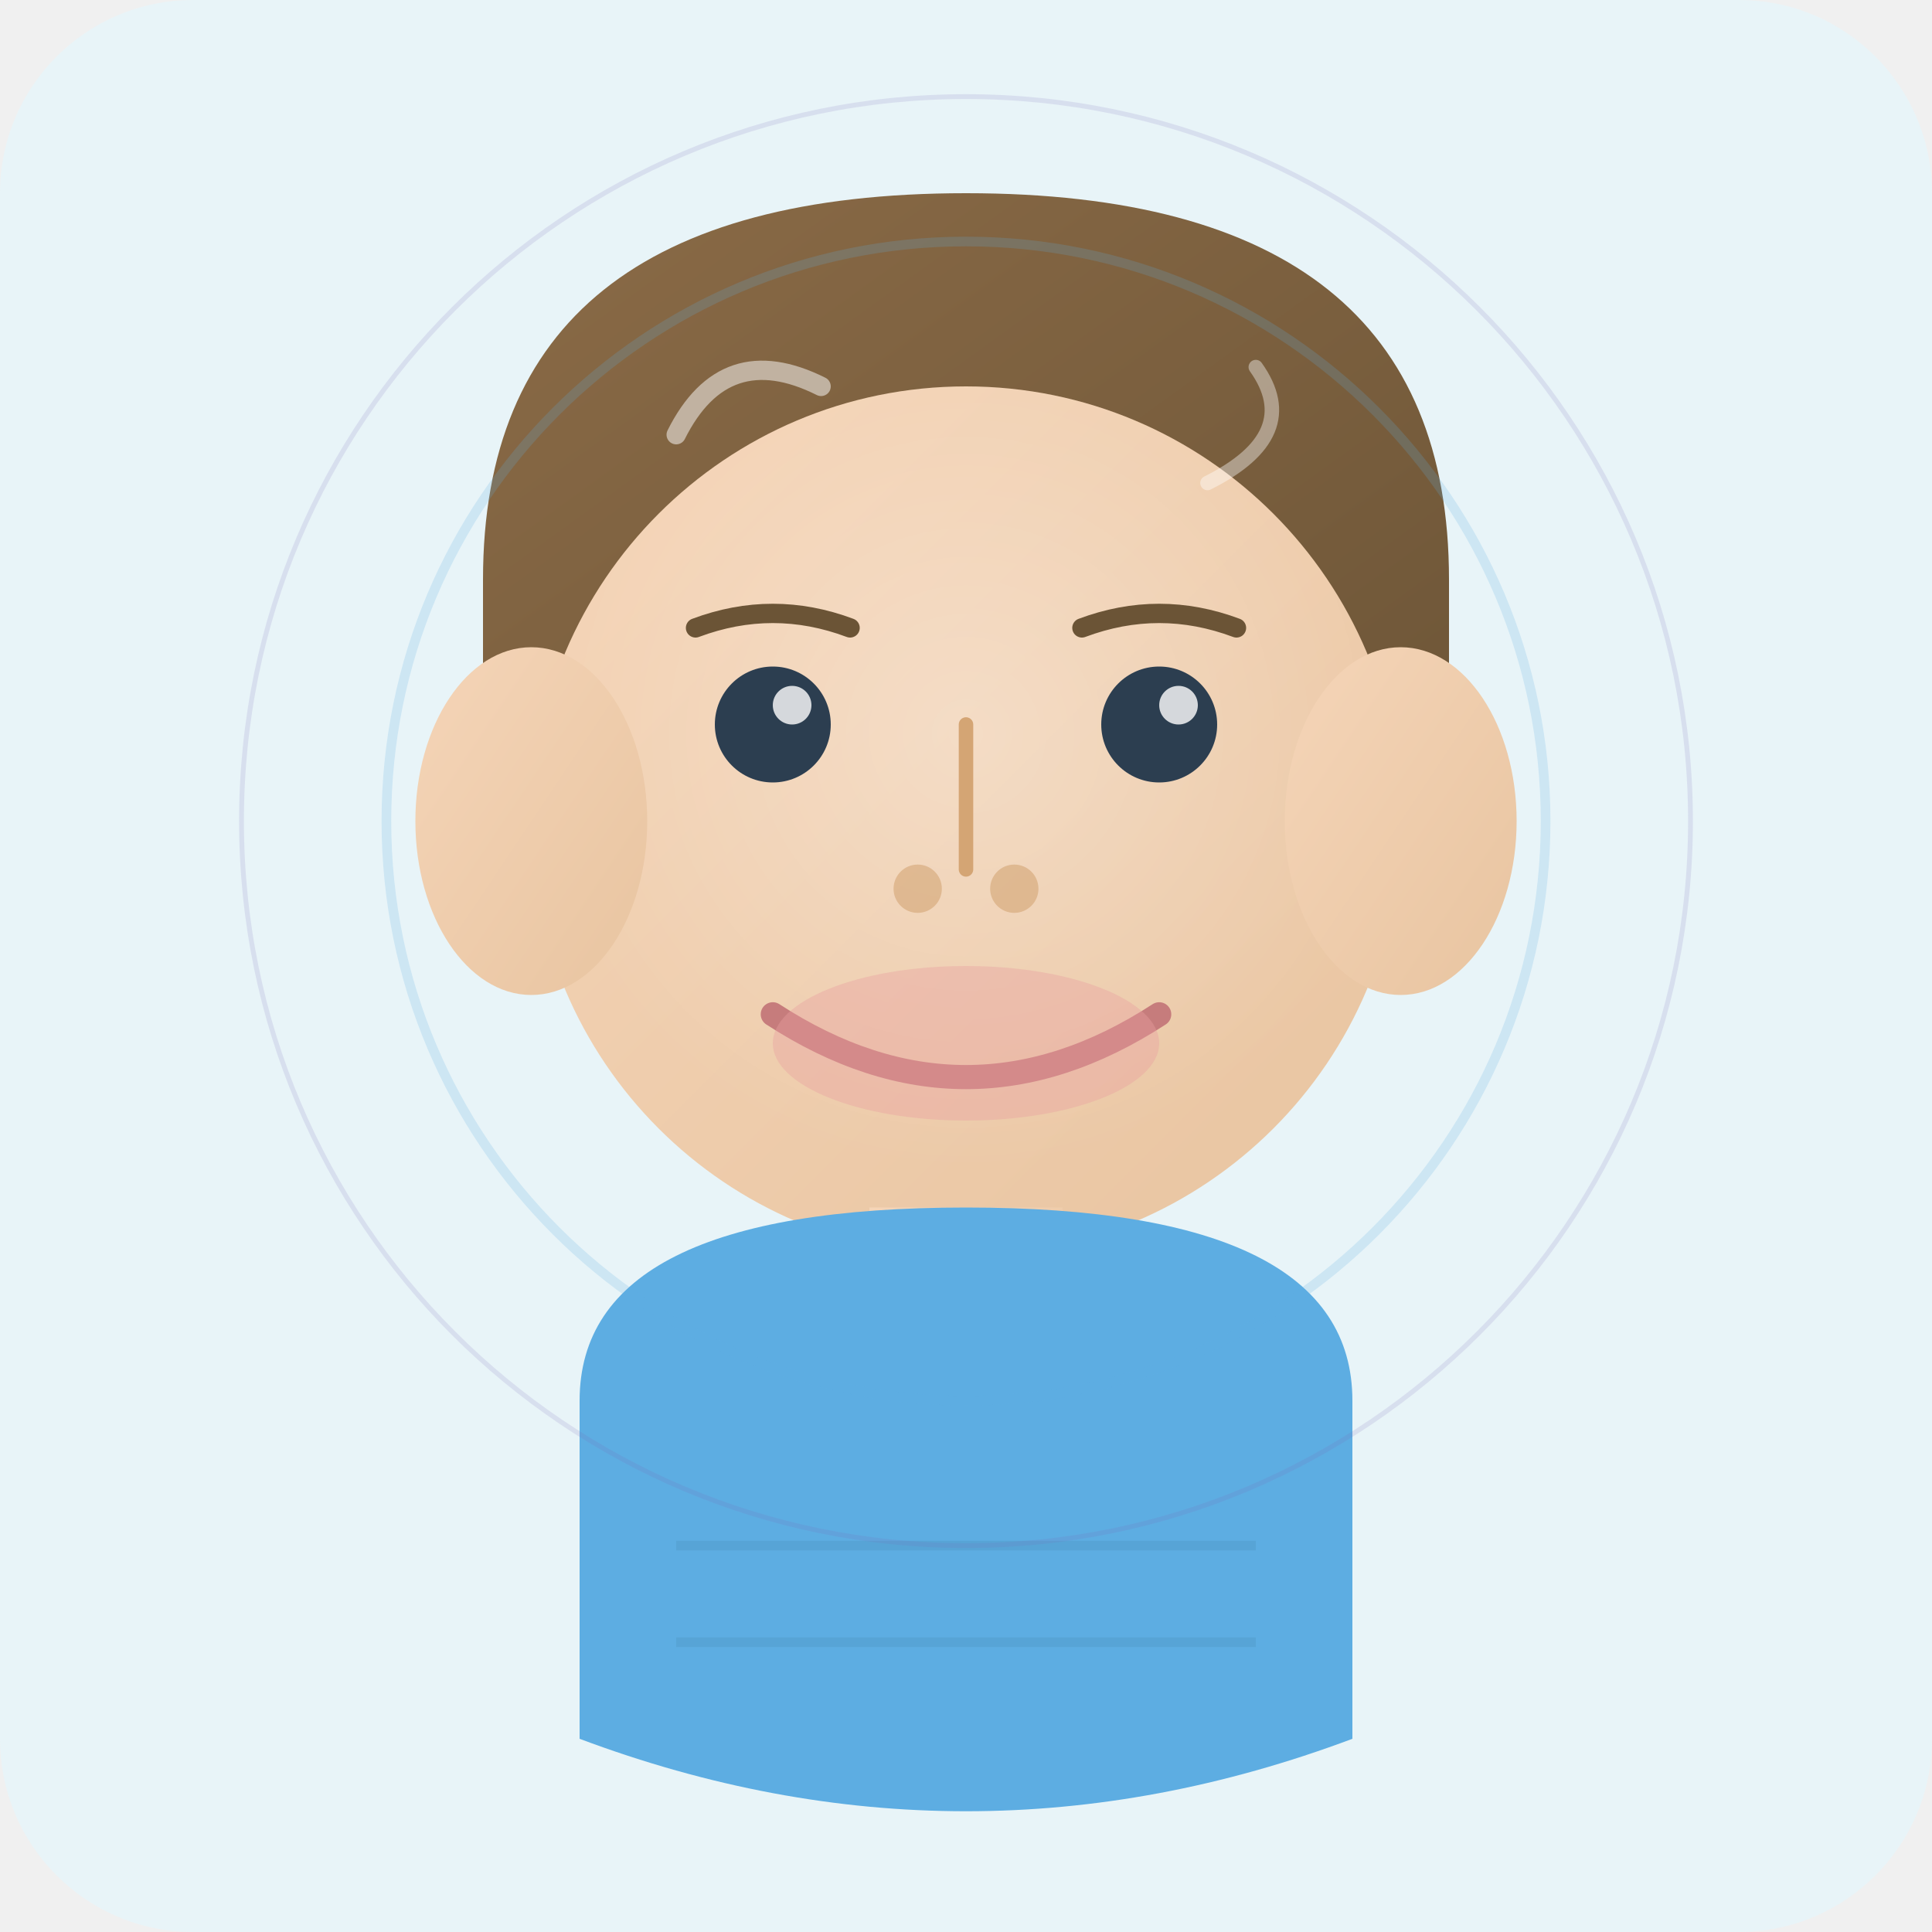
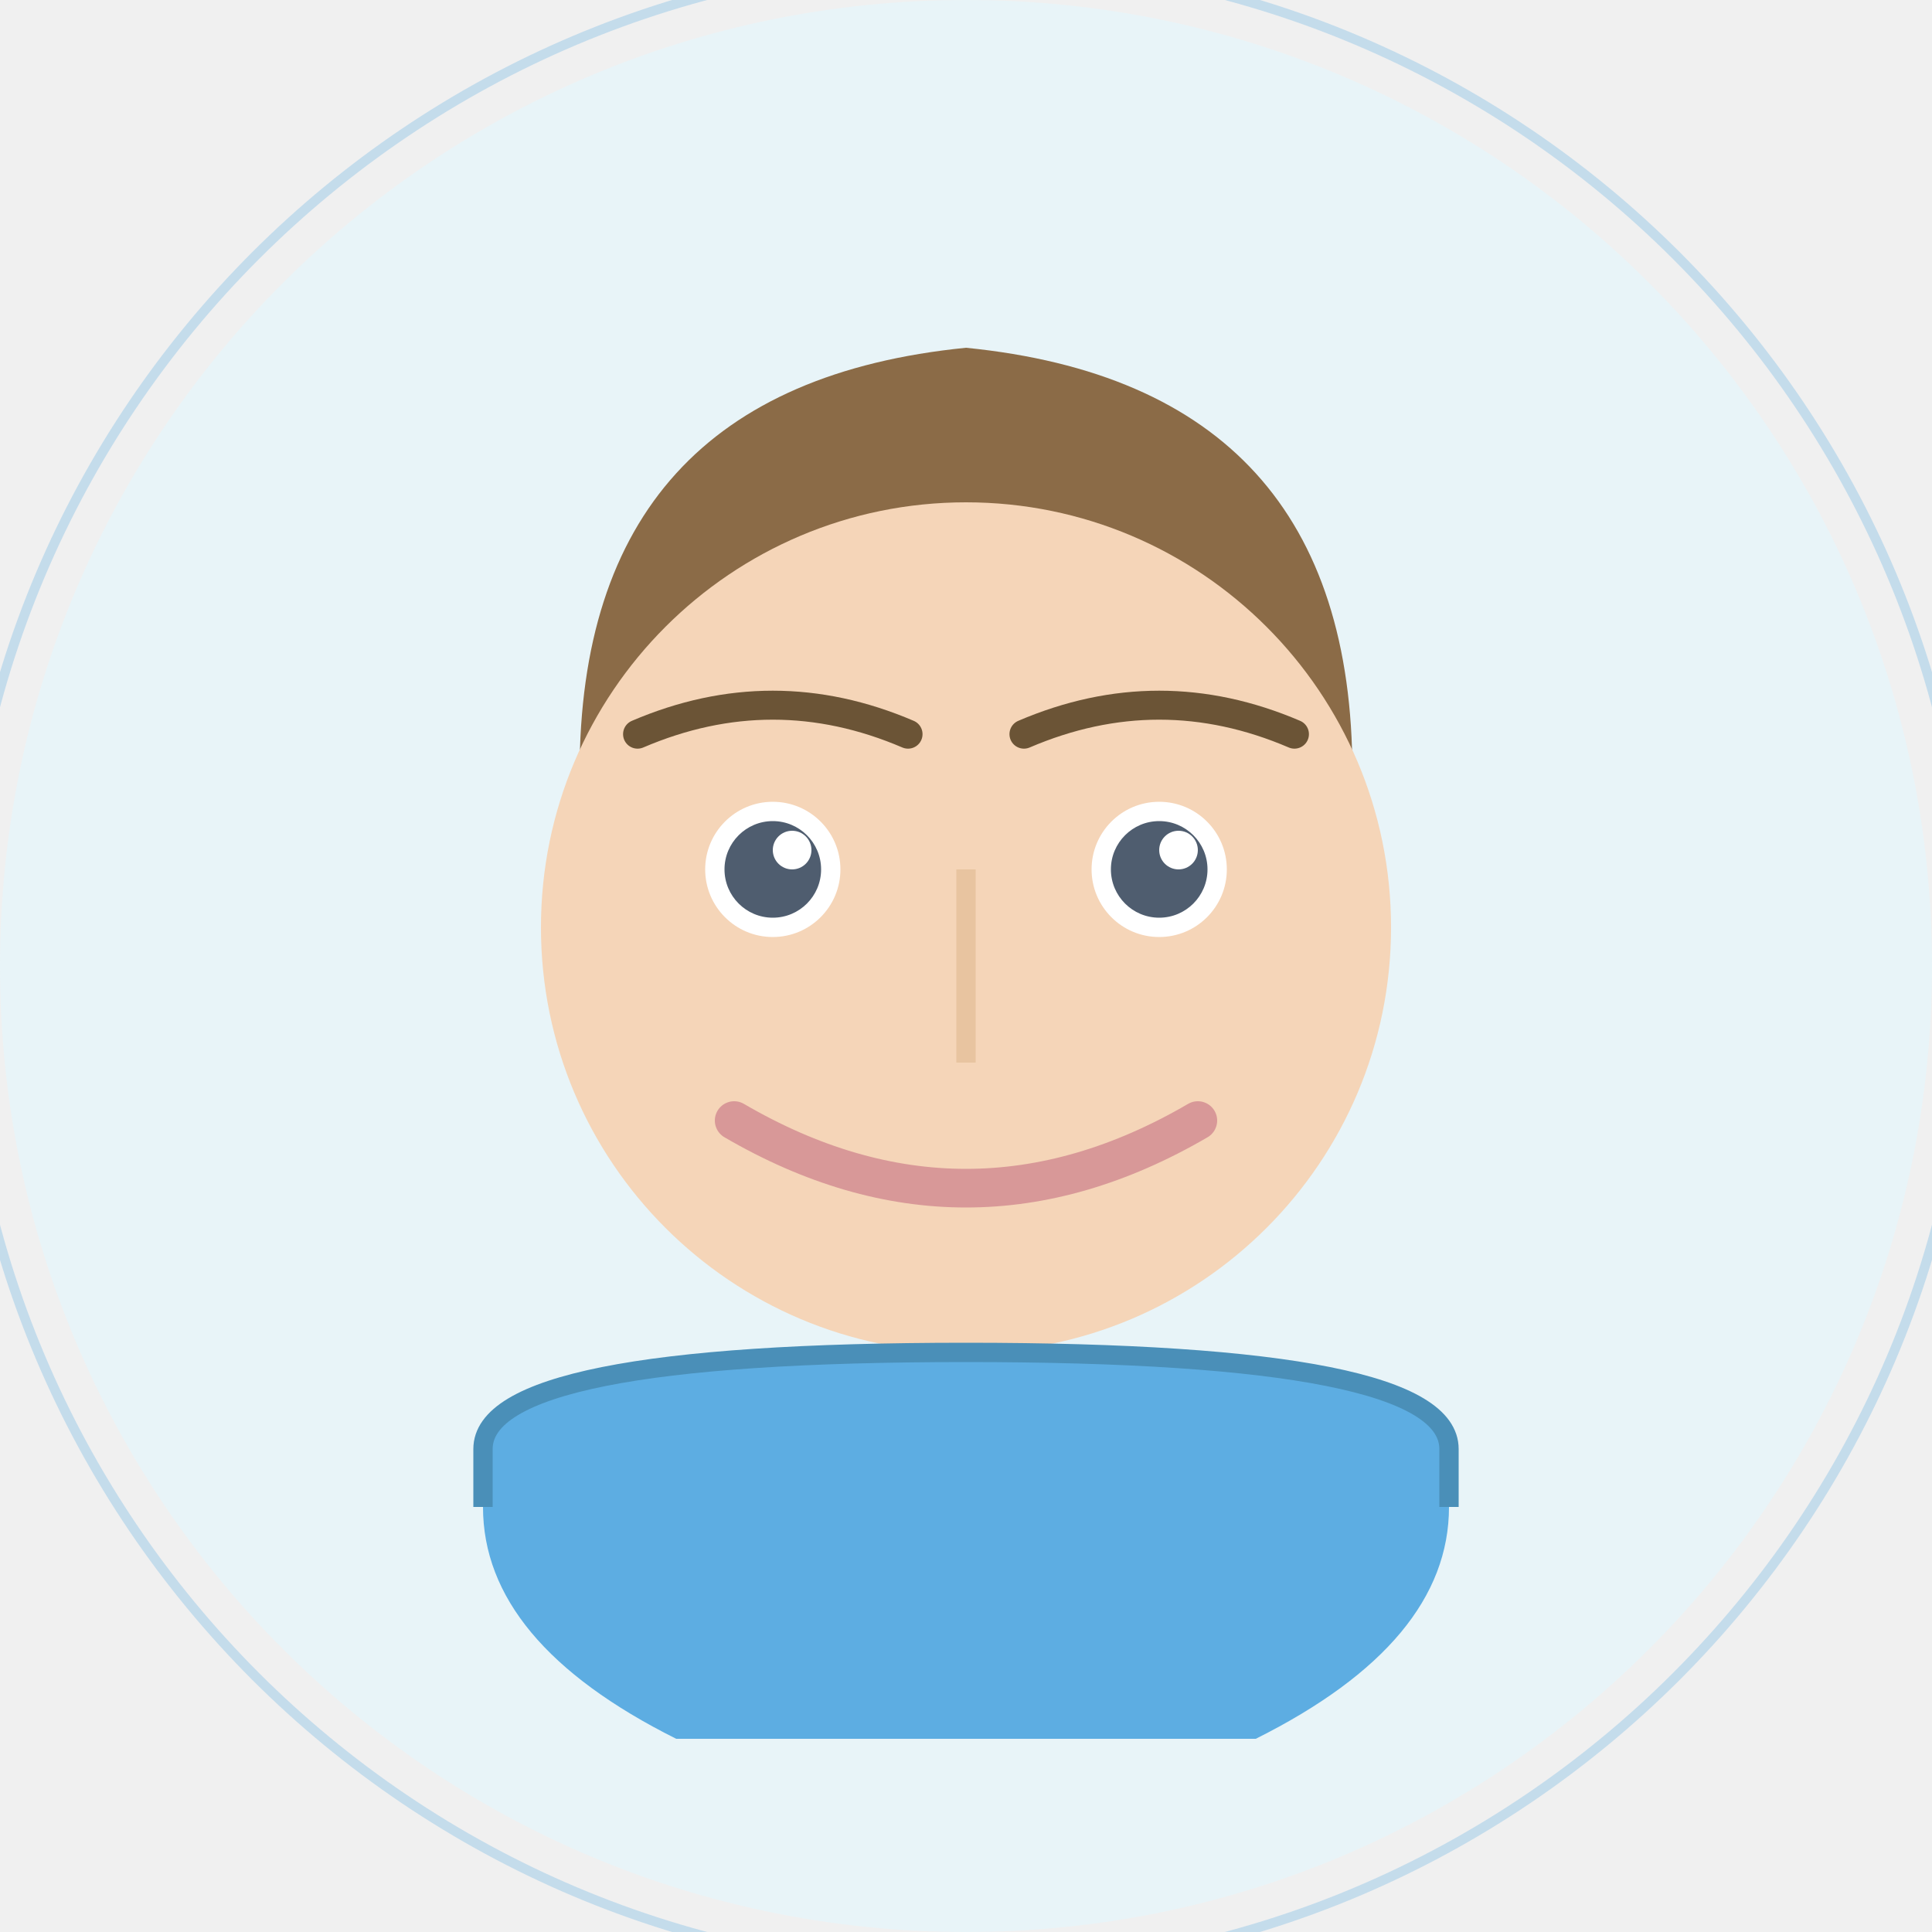
- <svg xmlns="http://www.w3.org/2000/svg" width="200" height="200" viewBox="0 0 200 200" fill="none">
-   <defs>
-     <linearGradient id="skinGradient" x1="0%" y1="0%" x2="100%" y2="100%">
-       <stop offset="0%" style="stop-color:#F5D5B8;stop-opacity:1" />
-       <stop offset="100%" style="stop-color:#E8C4A0;stop-opacity:1" />
-     </linearGradient>
-     <linearGradient id="hairGradient" x1="0%" y1="0%" x2="100%" y2="100%">
-       <stop offset="0%" style="stop-color:#8B6B47;stop-opacity:1" />
-       <stop offset="100%" style="stop-color:#6B5436;stop-opacity:1" />
-     </linearGradient>
-     <radialGradient id="faceGlow" cx="50%" cy="40%">
-       <stop offset="0%" style="stop-color:#FFFFFF;stop-opacity:0.3" />
-       <stop offset="100%" style="stop-color:#FFFFFF;stop-opacity:0" />
-     </radialGradient>
-   </defs>
-   <rect width="200" height="200" fill="#E8F4F8" rx="20" />
-   <path d="M50 60 Q50 20 100 20 Q150 20 150 60 L150 90 Q100 95 50 90 Z" fill="url(#hairGradient)" />
-   <circle cx="100" cy="85" r="45" fill="url(#skinGradient)" />
-   <circle cx="100" cy="85" r="45" fill="url(#faceGlow)" />
-   <ellipse cx="55" cy="85" rx="12" ry="18" fill="url(#skinGradient)" />
-   <ellipse cx="145" cy="85" rx="12" ry="18" fill="url(#skinGradient)" />
-   <circle cx="80" cy="75" r="6" fill="#2C3E50" />
-   <circle cx="120" cy="75" r="6" fill="#2C3E50" />
-   <circle cx="82" cy="73" r="2" fill="white" opacity="0.8" />
-   <circle cx="122" cy="73" r="2" fill="white" opacity="0.8" />
-   <path d="M72 65 Q80 62 88 65" stroke="#6B5436" stroke-width="2" fill="none" stroke-linecap="round" />
-   <path d="M112 65 Q120 62 128 65" stroke="#6B5436" stroke-width="2" fill="none" stroke-linecap="round" />
-   <path d="M100 75 L100 90" stroke="#D4A574" stroke-width="1.5" stroke-linecap="round" />
-   <circle cx="95" cy="92" r="2.5" fill="#D4A574" opacity="0.6" />
-   <circle cx="105" cy="92" r="2.5" fill="#D4A574" opacity="0.6" />
-   <path d="M80 105 Q100 118 120 105" stroke="#C67C7C" stroke-width="2.5" fill="none" stroke-linecap="round" />
-   <ellipse cx="100" cy="108" rx="20" ry="8" fill="#E8A0A0" opacity="0.4" />
-   <rect x="90" y="125" width="20" height="20" fill="url(#skinGradient)" />
-   <path d="M60 145 Q60 125 100 125 Q140 125 140 145 L140 180 Q100 195 60 180 Z" fill="#5DADE2" />
-   <line x1="70" y1="160" x2="130" y2="160" stroke="#4A8FB8" stroke-width="1" opacity="0.3" />
-   <line x1="70" y1="170" x2="130" y2="170" stroke="#4A8FB8" stroke-width="1" opacity="0.3" />
-   <circle cx="100" cy="85" r="60" fill="none" stroke="#5DADE2" stroke-width="1" opacity="0.2" />
-   <circle cx="100" cy="85" r="75" fill="none" stroke="#7B68B6" stroke-width="0.5" opacity="0.15" />
-   <path d="M70 45 Q75 35 85 40" stroke="white" stroke-width="2" fill="none" stroke-linecap="round" opacity="0.5" />
-   <path d="M130 38 Q135 45 125 50" stroke="white" stroke-width="1.5" fill="none" stroke-linecap="round" opacity="0.4" />
+ <svg xmlns="http://www.w3.org/2000/svg" width="100" height="100" viewBox="0 0 100 100" fill="none">
+   <circle cx="50" cy="50" r="50" fill="#E8F4F8" />
+   <path d="M30 40 Q30 20 50 18 Q70 20 70 40 L70 55 Q50 58 30 55 Z" fill="#8B6B47" />
+   <circle cx="50" cy="48" r="22" fill="#F5D5B8" />
+   <circle cx="40" cy="45" r="3.5" fill="white" />
+   <circle cx="60" cy="45" r="3.5" fill="white" />
+   <circle cx="40" cy="45" r="2.5" fill="#4F5D6F" />
+   <circle cx="60" cy="45" r="2.5" fill="#4F5D6F" />
+   <circle cx="41" cy="44" r="1" fill="white" />
+   <circle cx="61" cy="44" r="1" fill="white" />
+   <path d="M33 38 Q40 35 47 38" stroke="#6B5436" stroke-width="1.5" fill="none" stroke-linecap="round" />
+   <path d="M53 38 Q60 35 67 38" stroke="#6B5436" stroke-width="1.5" fill="none" stroke-linecap="round" />
+   <line x1="50" y1="45" x2="50" y2="55" stroke="#E8C4A0" stroke-width="1" />
+   <path d="M38 58 Q50 65 62 58" stroke="#D89898" stroke-width="2" fill="none" stroke-linecap="round" />
+   <rect x="46" y="68" width="8" height="10" fill="#F5D5B8" />
+   <path d="M25 78 L25 75 Q25 70 50 70 Q75 70 75 75 L75 78" fill="#5DADE2" stroke="#4A8FB8" stroke-width="1" />
+   <path d="M25 78 Q25 85 35 90 L65 90 Q75 85 75 78" fill="#5DADE2" />
+   <circle cx="50" cy="50" r="52" fill="none" stroke="#5DADE2" stroke-width="0.5" opacity="0.3" />
</svg>
